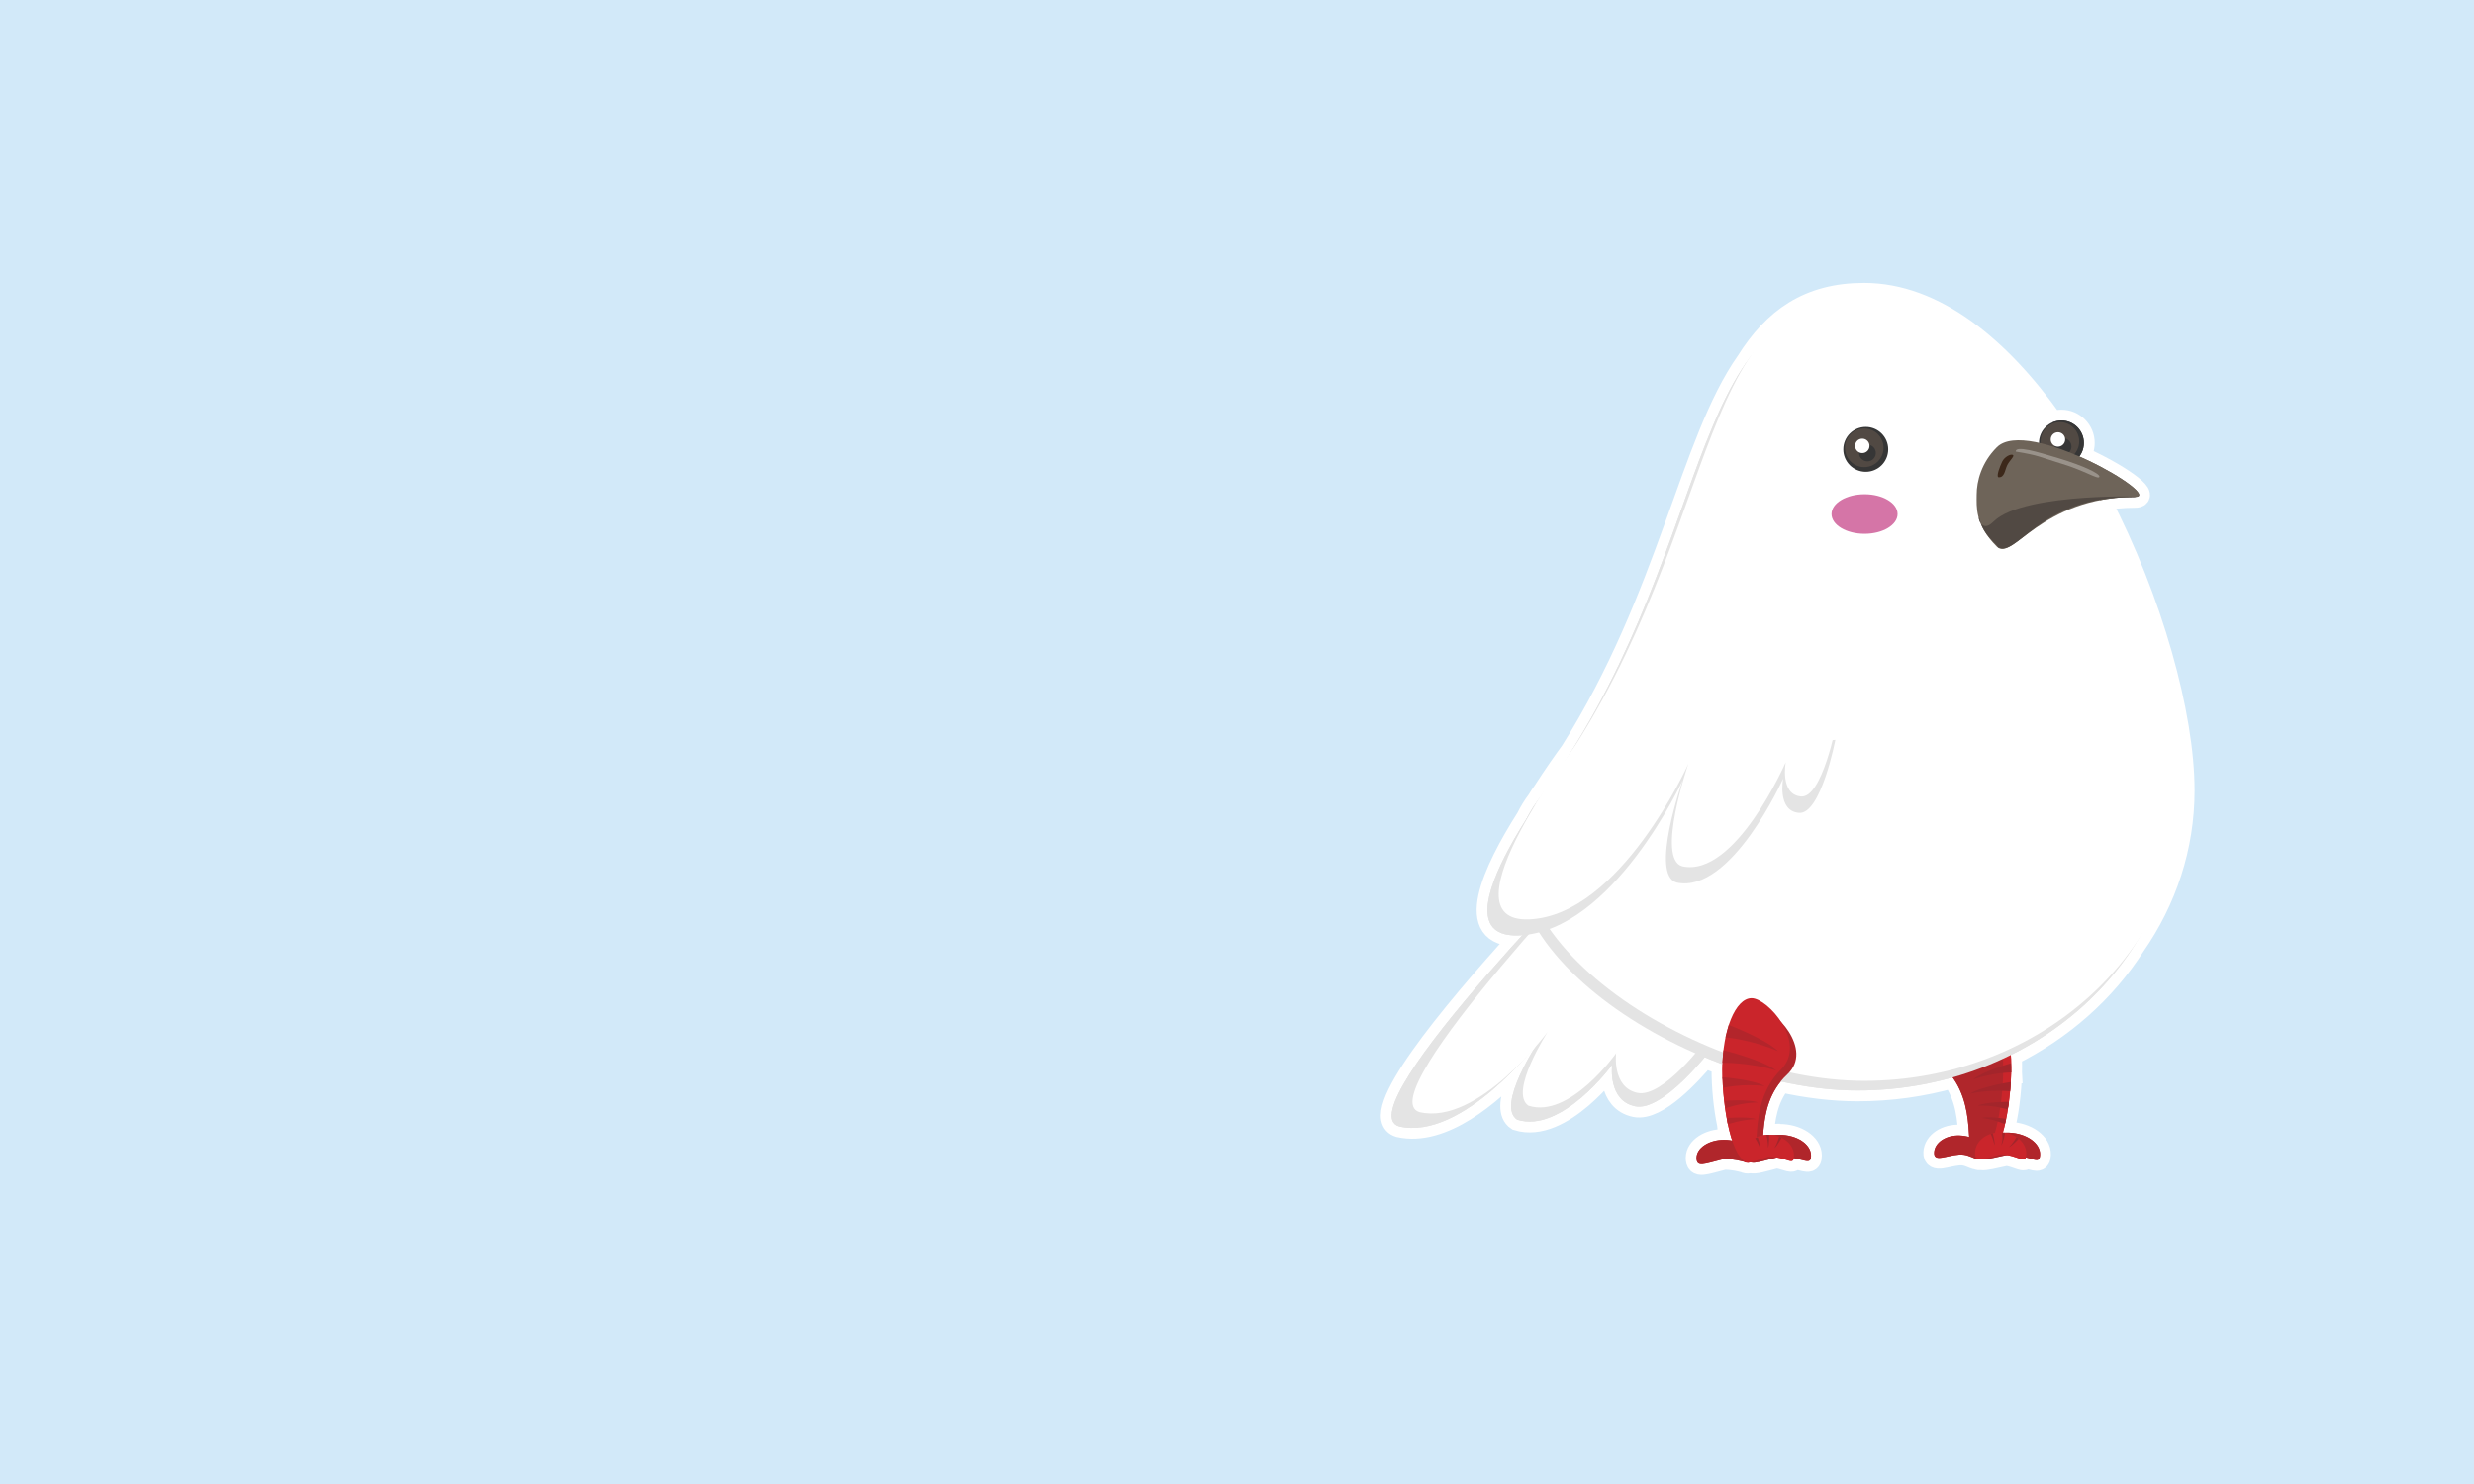
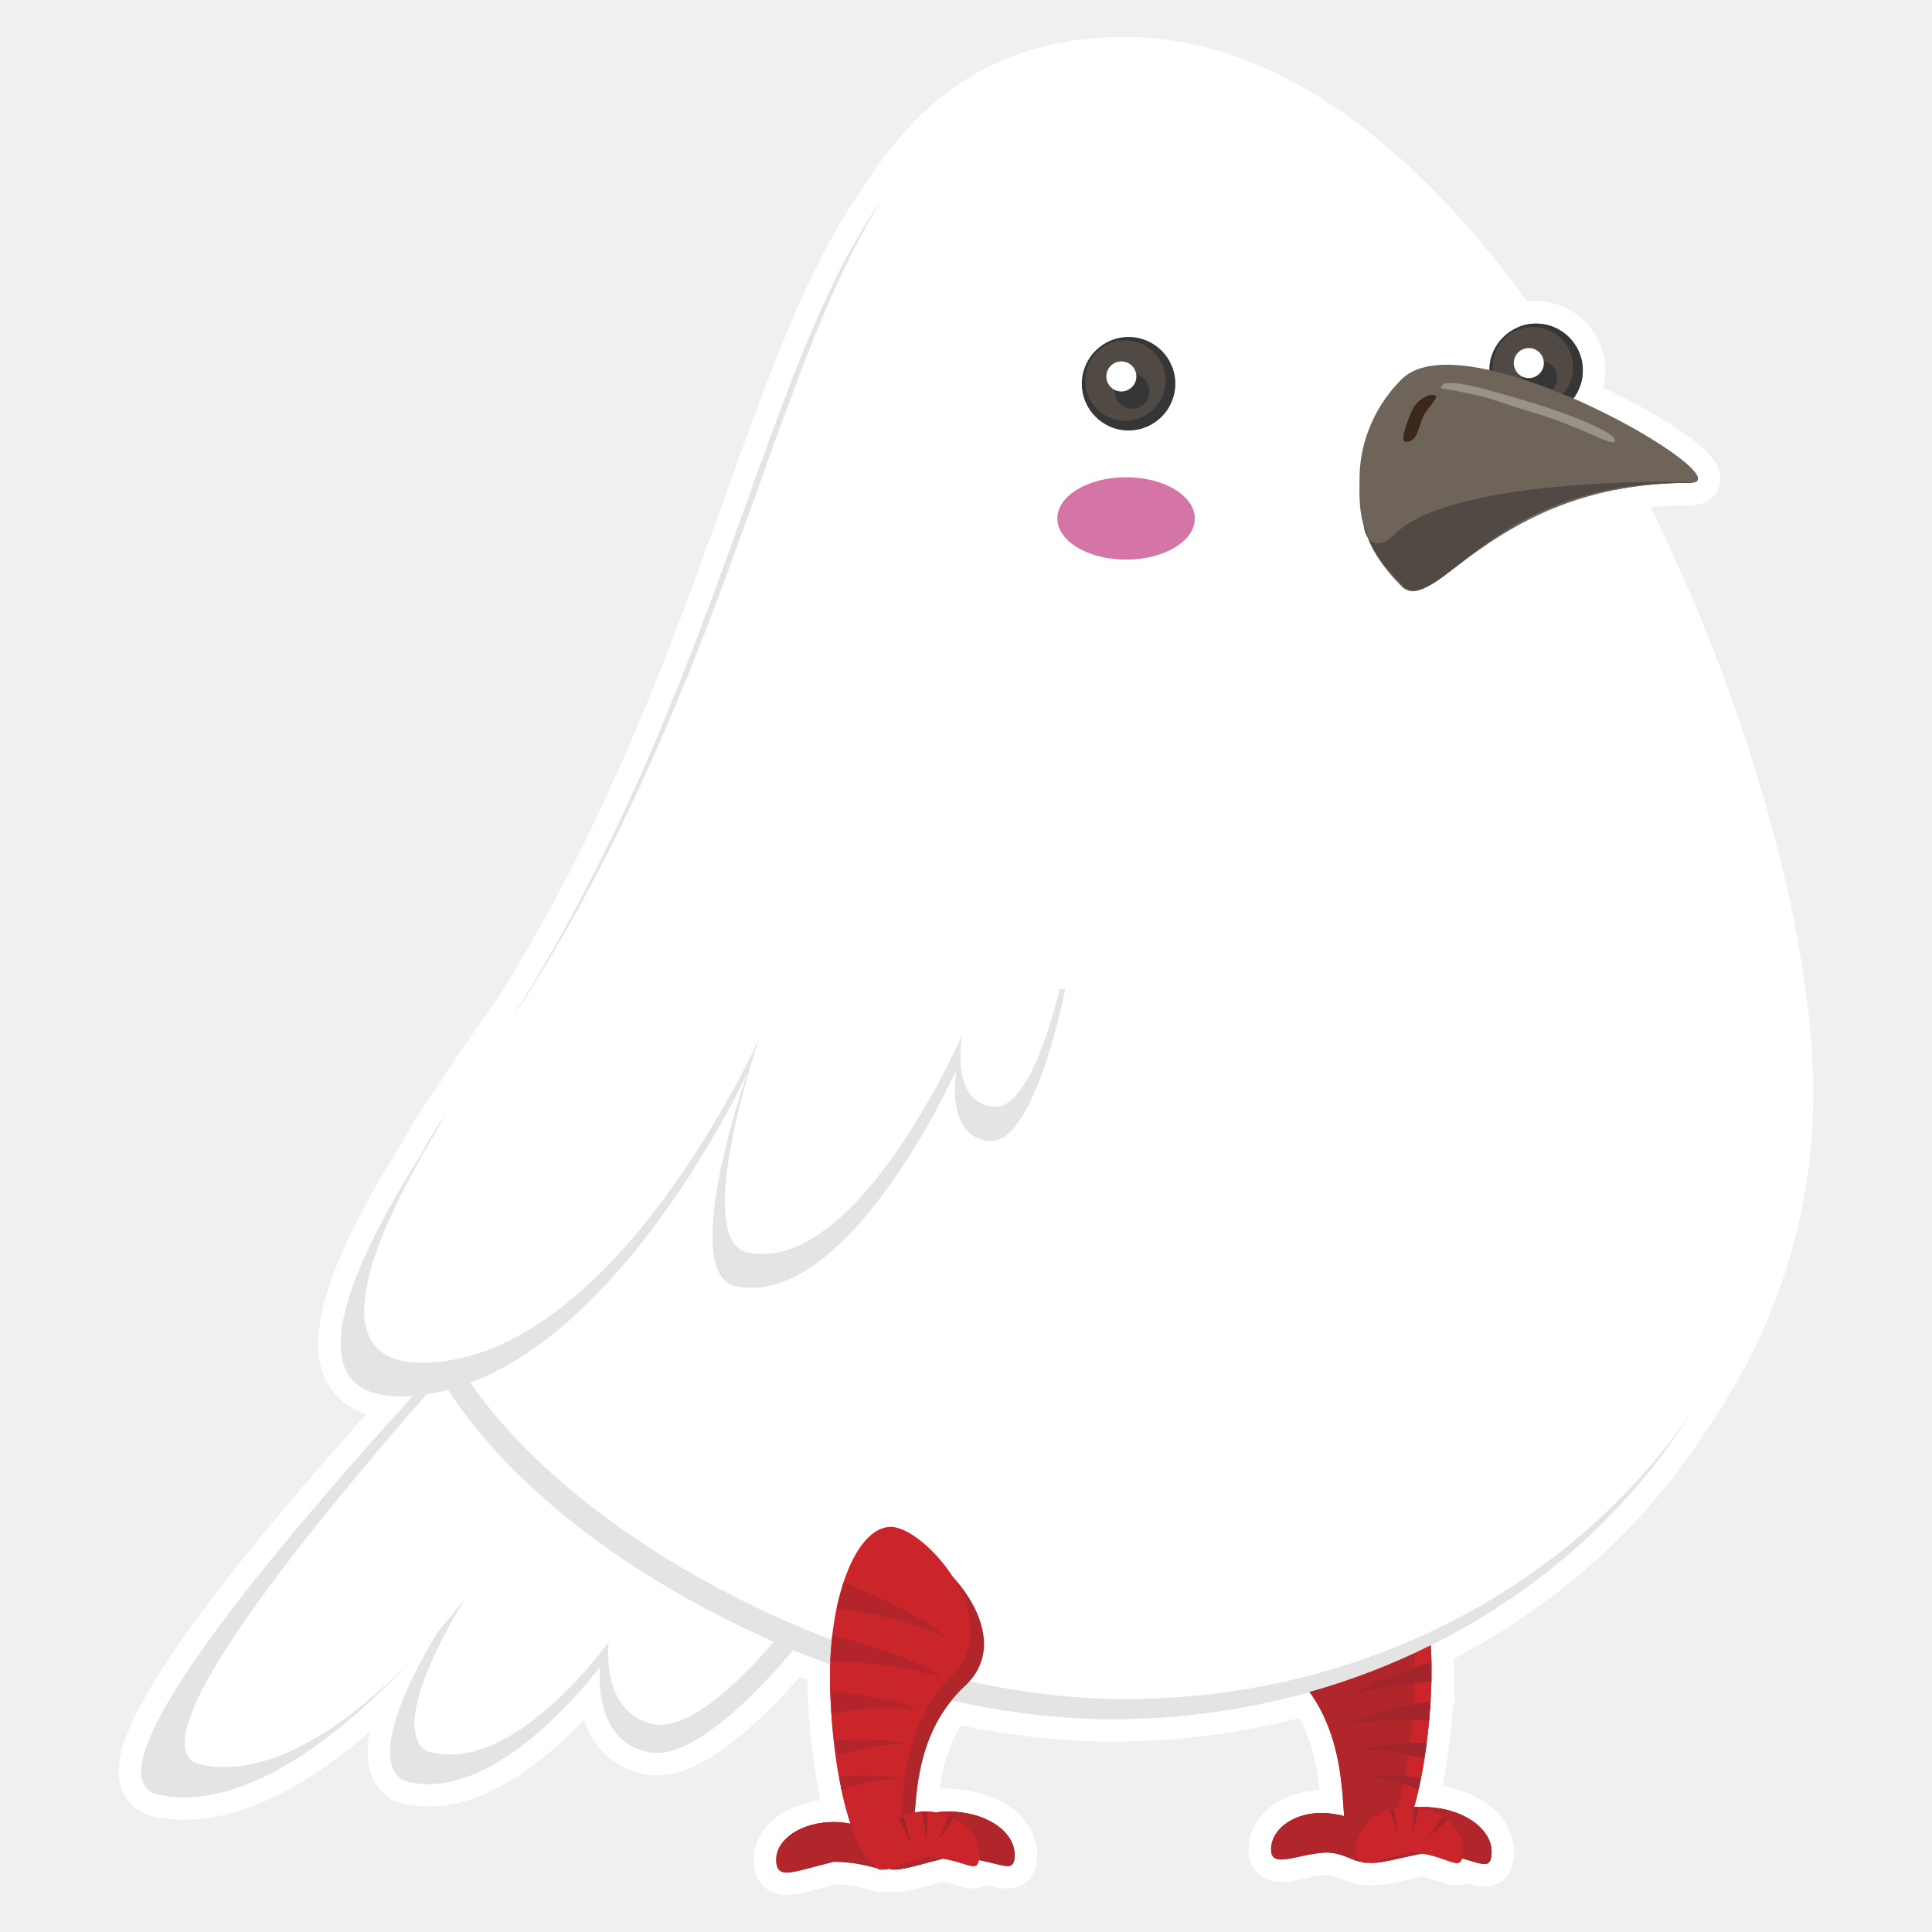
- <svg xmlns="http://www.w3.org/2000/svg" version="1.1" baseProfile="basic" id="Слой_1" x="0px" y="0px" width="800px" height="480px" viewBox="0 0 800 480" xml:space="preserve">
-   <rect x="0" fill="#D2E9F9" width="800" height="480" />
-   <path fill="#FFFFFF" stroke="#FFFFFF" stroke-width="7" stroke-miterlimit="10" d="M690.253,305.721  c10.06-14.486,15.887-31.642,15.887-50.037c0-24.431-10.271-61.497-27.102-93.876c3.432-0.67,7.21-1.075,11.404-1.075  c5.07,0-5.639-7.669-18.071-13.087c0.922-1.217,1.475-2.729,1.475-4.373c0-4.01-3.25-7.26-7.26-7.26  c-0.996,0-1.945,0.201-2.81,0.565C646.677,112.393,625.589,95,602.769,95c-18.079,0-29.23,8.231-37.882,21.967  c-18.372,26.048-25.074,75.577-56.83,126.092c-2.151,2.945-5.439,7.585-8.883,12.947c-0.671,0.924-1.281,1.854-1.848,2.788  c-0.001,0.001-0.001,0.002-0.002,0.002c-1.424,1.924-2.615,3.871-3.592,5.834c-10.787,16.996-21.053,38.702-2.498,37.927  c0.335-0.014,0.668-0.041,1.001-0.066c-23.568,25.934-50.52,58.627-39.821,61.858c14.071,3.215,29.884-10.647,38.494-19.753  c2.076-2.063,3.887-4.038,5.364-5.732c-3.078,4.988-11.382,19.579-5.665,23.314c14.415,4.524,30.703-17.733,30.703-17.733  s-1.499,11.581,7.487,13.39c7.172,1.445,18.254-10.846,22.44-15.872c1.9,0.787,3.815,1.535,5.744,2.246  c-0.018,0.585-0.03,1.173-0.03,1.769c0,5.639,0.625,12.12,1.771,17.601l0.009,0.077c0,0,0.006-0.002,0.007-0.002  c0.402,1.91,0.867,3.697,1.392,5.283c-0.826-0.166-1.703-0.256-2.612-0.256c-4.923,0-8.914,2.614-8.914,5.838  s2.362,1.962,8.914,0.332c3.117,0,5.267,0.64,6.679,0.981c0.322,0.23,0.776,0.28,1.376,0.198c0.068-0.005,0.133-0.015,0.192-0.03  c0.114-0.02,0.233-0.042,0.358-0.07c1.287,0.483,3.91-0.414,8.371-1.557c3.66,0.602,5.257,2.106,5.557,0.219  c4.042,0.761,5.568,1.987,5.568-0.823c0-3.709-4.591-6.715-10.254-6.715c-0.669,0-1.321,0.045-1.954,0.125  c-0.433-0.068-0.88-0.105-1.334-0.115c0-0.001,0-0.006,0-0.006l-0.093,0.002c-0.05-0.001-0.099-0.006-0.15-0.006  c-0.174,0-0.345,0.013-0.516,0.021l-0.129,0.003l0.001,0.002c-0.365,0.023-0.724,0.061-1.075,0.121  c0.362-5.112,1.139-11.77,5.715-17.408c8.447,1.883,16.853,2.912,24.865,2.912c10.694,0,21.009-1.476,30.711-4.214  c4.62,6.404,5.039,13.928,5.373,19.28c-1.005-0.273-2.055-0.446-3.056-0.487c-4.437-0.184-8.142,2.277-8.276,5.499  c-0.134,3.221,3.713,1.006,8.02,0.665c2.829-0.224,4.51,1.27,5.924,1.389c0.305,0.161,0.715,0.202,1.236,0.149  c1.451,0.212,4.085-0.542,8.238-1.414c4.021,0.649,5.747,2.464,6.216,0.765c3.259,0.873,4.495,1.723,4.601-0.838  c0.154-3.705-4.309-6.9-9.966-7.135c-0.503-0.021-0.994-0.01-1.479,0.016c-0.188-0.027-0.38-0.045-0.572-0.062  c1.573-5.518,2.511-12.872,2.669-19.427h0.001l-0.001-0.022c0.016-0.651,0.026-1.297,0.026-1.93c0-1.262-0.043-2.499-0.122-3.706  C666.893,332.956,680.765,320.634,690.253,305.721z" />
+ <svg xmlns="http://www.w3.org/2000/svg" version="1.1" id="Слой_1" x="0px" y="0px" width="300px" height="300px" viewBox="0 0 300 300" enable-background="new 0 0 300 300" xml:space="preserve">
  <g>
+     <path fill="#FFFFFF" stroke="#FFFFFF" stroke-width="7" stroke-miterlimit="10" d="M262.183,219.96   c10.06-14.486,15.887-31.642,15.887-50.037c0-24.431-10.271-61.497-27.102-93.876c3.432-0.67,7.21-1.075,11.404-1.075   c5.07,0-5.639-7.669-18.071-13.087c0.922-1.217,1.475-2.729,1.475-4.373c0-4.01-3.25-7.26-7.26-7.26   c-0.996,0-1.945,0.201-2.81,0.565c-17.099-24.185-38.187-41.578-61.007-41.578c-18.079,0-29.23,8.231-37.882,21.967   c-18.372,26.048-25.074,75.577-56.83,126.092c-2.151,2.945-5.439,7.585-8.883,12.947c-0.671,0.924-1.281,1.854-1.848,2.788   c-0.001,0.001-0.001,0.002-0.002,0.002c-1.424,1.924-2.615,3.871-3.592,5.834c-10.787,16.996-21.053,38.702-2.498,37.927   c0.335-0.014,0.668-0.041,1.001-0.066c-23.568,25.934-50.52,58.627-39.821,61.858c14.071,3.215,29.884-10.647,38.494-19.753   c2.076-2.063,3.887-4.038,5.364-5.732c-3.078,4.988-11.382,19.579-5.665,23.314c14.415,4.524,30.703-17.733,30.703-17.733   s-1.499,11.581,7.487,13.39c7.172,1.445,18.254-10.846,22.44-15.872c1.9,0.787,3.815,1.535,5.744,2.246   c-0.018,0.585-0.03,1.173-0.03,1.769c0,5.639,0.625,12.12,1.771,17.601l0.009,0.077c0,0,0.006-0.002,0.007-0.002   c0.402,1.91,0.867,3.697,1.392,5.283c-0.826-0.166-1.703-0.256-2.612-0.256c-4.923,0-8.914,2.614-8.914,5.838   s2.362,1.962,8.914,0.332c3.117,0,5.267,0.64,6.679,0.981c0.322,0.23,0.776,0.28,1.376,0.198c0.068-0.005,0.133-0.015,0.192-0.03   c0.114-0.02,0.233-0.042,0.358-0.07c1.287,0.483,3.91-0.414,8.371-1.557c3.66,0.602,5.257,2.106,5.557,0.219   c4.042,0.761,5.568,1.987,5.568-0.823c0-3.709-4.591-6.715-10.254-6.715c-0.669,0-1.321,0.045-1.954,0.125   c-0.433-0.068-0.88-0.105-1.334-0.115c0-0.001,0-0.006,0-0.006l-0.093,0.002c-0.05-0.001-0.099-0.006-0.15-0.006   c-0.174,0-0.345,0.013-0.516,0.021l-0.129,0.003l0.001,0.002c-0.365,0.023-0.724,0.061-1.075,0.121   c0.362-5.112,1.139-11.77,5.715-17.408c8.447,1.883,16.853,2.912,24.865,2.912c10.694,0,21.009-1.476,30.711-4.214   c4.62,6.404,5.039,13.928,5.373,19.28c-1.005-0.273-2.055-0.446-3.056-0.487c-4.437-0.184-8.142,2.277-8.276,5.499   c-0.134,3.221,3.713,1.006,8.02,0.665c2.829-0.224,4.51,1.27,5.924,1.389c0.305,0.161,0.715,0.202,1.236,0.149   c1.451,0.212,4.085-0.542,8.238-1.414c4.021,0.649,5.747,2.464,6.216,0.765c3.259,0.873,4.495,1.723,4.601-0.838   c0.154-3.705-4.309-6.9-9.966-7.135c-0.503-0.021-0.994-0.01-1.479,0.016c-0.188-0.027-0.38-0.045-0.572-0.062   c1.573-5.518,2.511-12.872,2.669-19.427h0.001l-0.001-0.022c0.016-0.651,0.026-1.297,0.026-1.93c0-1.262-0.043-2.499-0.122-3.706   C238.823,247.195,252.695,234.873,262.183,219.96z" />
    <g>
-       <path fill="#E4E4E4" d="M522.715,270.354c0,0-88.273,88.567-70.301,93.995c20.594,4.705,44.932-27.176,44.932-27.176    s-13.667,20.48-6.739,25.005c14.415,4.524,30.703-17.733,30.703-17.733s-1.499,11.581,7.487,13.39    c8.987,1.81,24.124-17.958,24.124-17.958" />
-       <path fill="#FFFFFF" d="M523.885,269.907c0,0-81.509,84.61-64.913,89.796c19.016,4.495,41.488-25.962,41.488-25.962    s-12.619,19.565-6.223,23.887c13.311,4.322,28.35-16.941,28.35-16.941s-1.384,11.063,6.914,12.792s22.275-17.156,22.275-17.156" />
-       <path fill="#B0262B" d="M566.431,374.519c0,3.224-2.306,0.332-8.914,0.332c-6.552,1.63-8.914,2.892-8.914-0.332    s3.991-5.838,8.914-5.838S566.431,371.295,566.431,374.519z" />
-       <path fill="#CA252B" d="M631.438,344.94c11.766,11.766,5.273,29.868,10.498,29.868s8.424-17.096,8.424-29.868    c0-12.773-4.236-23.127-9.461-23.127S622.763,336.266,631.438,344.94z" />
-       <path fill="#B0262B" d="M628.845,345.502c11.766,11.524,5.273,29.254,10.498,29.254s8.424-16.744,8.424-29.254    s-4.236-22.651-9.461-22.651S620.17,337.006,628.845,345.502z" />
-       <path fill="#E4E4E4" d="M704.066,258.796c0,51.865-46.281,93.91-103.371,93.91s-134.226-52.221-103.371-93.91    c58.238-78.688,46.281-160.684,103.371-160.684C657.785,98.112,704.066,206.93,704.066,258.796z" />
-       <path fill="#FFFFFF" d="M706.14,255.684c0,51.865-46.281,93.91-103.371,93.91s-134.226-52.221-103.371-93.91    C557.636,176.996,545.679,95,602.769,95C659.86,95,706.14,203.819,706.14,255.684z" />
-       <path fill="#B0262B" d="M577.946,347.523c-11.766,10.969-5.273,27.846-10.498,27.846s-8.424-15.939-8.424-27.846    c0-11.908,4.236-21.561,9.461-21.561C573.711,325.962,586.621,339.436,577.946,347.523z" />
-       <path fill="#CA252B" d="M575.872,345.978c-11.766,11.766-5.273,29.868-10.498,29.868s-8.424-17.096-8.424-29.868    c0-12.773,4.236-23.127,9.461-23.127C571.636,322.851,584.547,337.303,575.872,345.978z" />
-       <path fill="#B0262B" d="M585.619,373.77c0,3.709-2.652,0.382-10.254,0.382c-7.536,1.875-10.253,3.327-10.253-0.382    c0-3.709,4.591-6.715,10.253-6.715C581.028,367.055,585.619,370.061,585.619,373.77z" />
-       <path fill="#CA252B" d="M580.111,373.77c0,3.709-2.141,0.382-8.277,0.382c-6.084,1.875-8.277,3.327-8.277-0.382    c0-3.709,3.706-6.715,8.277-6.715S580.111,370.061,580.111,373.77z" />
-       <path fill="#B0262B" d="M641.516,373.451c-2.092,3.321-3.741-0.344-8.049-0.003c-4.307,0.341-8.154,2.556-8.02-0.665    c0.134-3.222,3.839-5.683,8.276-5.499C638.162,367.468,643.607,370.13,641.516,373.451z" />
-       <path fill="#B0262B" d="M659.682,373.499c-0.154,3.706-2.666,0.271-10.261-0.044c-7.607,1.56-10.382,2.898-10.228-0.807    c0.154-3.706,4.866-6.519,10.523-6.284S659.836,369.794,659.682,373.499z" />
-       <path fill="#CA252B" d="M655.214,373.335c-0.154,3.706-2.154,0.293-8.286,0.038c-6.156,1.621-8.408,2.98-8.254-0.725    c0.154-3.706,3.981-6.556,8.548-6.366C651.79,366.472,655.368,369.629,655.214,373.335z" />
-       <path fill="#B3252B" d="M559.024,331.531c0,0,12.073,4.598,15.963,8.488c-8.362-3.695-17.016-4.493-17.016-4.493" />
-       <path fill="#B3252B" d="M557.299,339.681c0,0,12.771,3.173,17.084,6.588c-8.733-2.705-17.42-2.499-17.42-2.499" />
-       <path fill="#B3252B" d="M557.044,348.436c0,0,9.807,0.729,13.6,2.854c-6.927-0.906-13.299,0.533-13.299,0.533" />
-       <path fill="#B3252B" d="M557.723,356.02c0,0,7.631-0.561,10.747,0.541c-5.607,0.116-10.442,1.847-10.442,1.847" />
-       <path fill="#B3252B" d="M558.488,361.616c0,0,6.672-0.556,9.383,0.356c-4.9,0.155-9.141,1.684-9.141,1.684" />
-       <path fill="#A3252B" d="M650.25,343.911c0,0-9.099,2.609-12.179,5.208c6.334-2.18,12.264-2.227,12.264-2.227" />
-       <path fill="#A3252B" d="M650.205,349.967c0,0-9.757,1.526-13.117,3.752c6.543-1.435,12.872-0.746,12.872-0.746" />
-       <path fill="#A3252B" d="M649.612,356.375c0,0-7.205-0.075-10.106,1.242c5.113-0.233,9.676,1.212,9.676,1.212" />
-       <path fill="#A3252B" d="M648.647,361.869c0,0-5.536-0.882-7.879-0.27c4.086,0.432,7.509,1.995,7.509,1.995" />
-       <path fill="#A3252B" d="M644.391,366.552c0,0,0.754,2.605,0.563,3.855c-0.441-2.122-1.255-3.678-1.255-3.678" />
-       <path fill="#A3252B" d="M648.39,366.461c0,0-0.57,2.986-1.249,4.053c0.486-2.28,0.464-2.001,0.244-4.101" />
-       <path fill="#A3252B" d="M652.779,368.304c0,0-2.024,2.241-3.176,2.763c1.538-1.526,2.449-3.299,2.449-3.299" />
-       <path fill="#A3252B" d="M568.387,367.875c0,0,0.996,2.722,0.913,3.982c-0.624-2.074-1.757-3.71-1.757-3.71L568.387,367.875z" />
-       <path fill="#A3252B" d="M571.717,371.291c0.047-2.162-0.528-4.212-0.528-4.212l0.888-0.02    C572.077,367.058,572.183,370.117,571.717,371.291z" />
-       <path fill="#A3252B" d="M576.094,368.015c0,0-1.332,2.57-2.317,3.363c1.107-1.862,1.57-3.903,1.547-3.805    S576.094,368.015,576.094,368.015z" />
-       <circle fill="#363636" cx="666.586" cy="143.273" r="7.26" />
-       <circle fill="#514943" cx="666.087" cy="142.774" r="6.243" />
-       <circle fill="#363636" cx="667.133" cy="144.445" r="2.708" />
-       <circle fill="#FFFFFF" cx="665.463" cy="142.14" r="2.333" />
-       <path fill="#6E6459" d="M690.442,160.733c-30.598,0-39.753,21.057-44.733,16.077c-7.194-7.194-6.528-12.928-6.528-16.809    c0-4.376,1.549-10.365,6.528-15.345C655.629,134.737,699.777,160.733,690.442,160.733z" />
-       <path fill="#514943" d="M689.405,160.733c-30.598,0-37.167,20.397-43.696,16.077c1.814,0.761-4.135-3.251-5.305-8.027    s-0.712,4.882,4.268-0.097C654.592,158.766,698.74,160.733,689.405,160.733z" />
-       <path fill="#3C281A" d="M647.417,149.337c-0.759,1.594-1.938,4.683-1.205,5.032c1.994,0.175,2.064-2.254,2.823-3.848    c0.759-1.595,2.57-3.033,1.837-3.382C650.141,146.79,648.176,147.742,647.417,149.337z" />
-       <path opacity="0.3" fill="#FFFFFF" d="M678.862,154.229c-0.31,1.028-4.629-1.956-12.102-4.213    c-7.472-2.256-7.099-2.655-14.956-3.957c0-2.009,6.619-0.033,14.09,2.223C673.368,150.538,679.172,153.201,678.862,154.229z" />
-       <path fill="#E4E4E4" d="M507.667,244.913c0,0-46.791,58.912-16.433,57.644c30.359-1.269,52.903-50.233,52.903-50.233    s-10.797,30.728-1.973,33.14c17.686,3.786,34.442-33.636,34.442-33.636s-2.003,10.476,5.106,11.092    c7.108,0.617,11.773-23.598,11.773-23.598" />
-       <path fill="#FFFFFF" d="M510.56,239.699c0,0-45.468,58.962-16.01,57.66c29.459-1.303,51.388-50.291,51.388-50.291    s-10.51,30.739-1.952,33.141c17.156,3.766,33.457-33.673,33.457-33.673s-1.955,10.478,4.941,11.086    c6.896,0.609,11.45-23.61,11.45-23.61" />
-       <ellipse fill="#D575A7" cx="602.927" cy="166.264" rx="10.674" ry="6.396" />
-       <circle fill="#363636" cx="603.316" cy="145.347" r="7.26" />
-       <circle fill="#514943" cx="602.818" cy="144.848" r="6.243" />
-       <circle fill="#363636" cx="603.863" cy="146.519" r="2.708" />
-       <circle fill="#FFFFFF" cx="602.193" cy="144.215" r="2.333" />
+       <g>
+         <path fill="#E4E4E4" d="M94.645,184.593c0,0-88.273,88.567-70.301,93.995c20.594,4.705,44.932-27.176,44.932-27.176     s-13.667,20.48-6.739,25.005c14.415,4.524,30.703-17.733,30.703-17.733s-1.499,11.581,7.487,13.39     c8.987,1.81,24.124-17.958,24.124-17.958" />
+         <path fill="#FFFFFF" d="M95.815,184.146c0,0-81.509,84.61-64.913,89.796c19.016,4.495,41.488-25.962,41.488-25.962     s-12.619,19.565-6.223,23.887c13.311,4.322,28.35-16.941,28.35-16.941s-1.384,11.063,6.914,12.792s22.275-17.156,22.275-17.156" />
+         <path fill="#B0262B" d="M138.361,288.758c0,3.224-2.306,0.332-8.914,0.332c-6.552,1.63-8.914,2.892-8.914-0.332     s3.991-5.838,8.914-5.838C134.37,282.92,138.361,285.534,138.361,288.758z" />
+         <path fill="#CA252B" d="M203.368,259.179c11.766,11.766,5.273,29.868,10.498,29.868s8.424-17.096,8.424-29.868     c0-12.773-4.236-23.127-9.461-23.127S194.693,250.505,203.368,259.179z" />
+         <path fill="#B0262B" d="M200.775,259.741c11.766,11.524,5.273,29.254,10.498,29.254s8.424-16.744,8.424-29.254     s-4.236-22.651-9.461-22.651S192.1,251.245,200.775,259.741z" />
+         <path fill="#E4E4E4" d="M275.996,173.035c0,51.865-46.281,93.91-103.371,93.91s-134.226-52.221-103.371-93.91     c58.238-78.688,46.281-160.684,103.371-160.684C229.715,12.351,275.996,121.169,275.996,173.035z" />
+         <path fill="#FFFFFF" d="M278.07,169.923c0,51.865-46.281,93.91-103.371,93.91s-134.226-52.221-103.371-93.91     C129.566,91.235,117.609,9.239,174.699,9.239C231.79,9.239,278.07,118.058,278.07,169.923z" />
+         <path fill="#B0262B" d="M149.876,261.762c-11.766,10.969-5.273,27.846-10.498,27.846s-8.424-15.939-8.424-27.846     c0-11.908,4.236-21.561,9.461-21.561C145.641,240.201,158.551,253.675,149.876,261.762z" />
+         <path fill="#CA252B" d="M147.802,260.217c-11.766,11.766-5.273,29.868-10.498,29.868s-8.424-17.096-8.424-29.868     c0-12.773,4.236-23.127,9.461-23.127S156.477,251.542,147.802,260.217z" />
+         <path fill="#B0262B" d="M157.549,288.009c0,3.709-2.652,0.382-10.254,0.382c-7.536,1.875-10.253,3.327-10.253-0.382     c0-3.709,4.591-6.715,10.253-6.715C152.958,281.294,157.549,284.3,157.549,288.009z" />
+         <path fill="#CA252B" d="M152.041,288.009c0,3.709-2.141,0.382-8.277,0.382c-6.084,1.875-8.277,3.327-8.277-0.382     c0-3.709,3.706-6.715,8.277-6.715S152.041,284.3,152.041,288.009z" />
+         <path fill="#B0262B" d="M213.446,287.69c-2.092,3.321-3.741-0.344-8.049-0.003c-4.307,0.341-8.154,2.556-8.02-0.665     c0.134-3.222,3.839-5.683,8.276-5.499C210.092,281.707,215.537,284.369,213.446,287.69z" />
+         <path fill="#B0262B" d="M231.612,287.738c-0.154,3.706-2.666,0.271-10.261-0.044c-7.607,1.56-10.382,2.898-10.228-0.807     c0.154-3.706,4.866-6.519,10.523-6.284S231.766,284.033,231.612,287.738z" />
+         <path fill="#CA252B" d="M227.144,287.574c-0.154,3.706-2.154,0.293-8.286,0.038c-6.156,1.621-8.408,2.98-8.254-0.725     c0.154-3.706,3.981-6.556,8.548-6.366C223.72,280.711,227.298,283.868,227.144,287.574z" />
+         <path fill="#B3252B" d="M130.954,245.77c0,0,12.073,4.598,15.963,8.488c-8.362-3.695-17.016-4.493-17.016-4.493" />
+         <path fill="#B3252B" d="M129.229,253.92c0,0,12.771,3.173,17.084,6.588c-8.733-2.705-17.42-2.499-17.42-2.499" />
+         <path fill="#B3252B" d="M128.974,262.675c0,0,9.807,0.729,13.6,2.854c-6.927-0.906-13.299,0.533-13.299,0.533" />
+         <path fill="#B3252B" d="M129.653,270.259c0,0,7.631-0.561,10.747,0.541c-5.607,0.116-10.442,1.847-10.442,1.847" />
+         <path fill="#B3252B" d="M130.418,275.855c0,0,6.672-0.556,9.383,0.356c-4.9,0.155-9.141,1.684-9.141,1.684" />
+         <path fill="#A3252B" d="M222.18,258.15c0,0-9.099,2.609-12.179,5.208c6.334-2.18,12.264-2.227,12.264-2.227" />
+         <path fill="#A3252B" d="M222.135,264.206c0,0-9.757,1.526-13.117,3.752c6.543-1.435,12.872-0.746,12.872-0.746" />
+         <path fill="#A3252B" d="M221.542,270.614c0,0-7.205-0.075-10.106,1.242c5.113-0.233,9.676,1.212,9.676,1.212" />
+         <path fill="#A3252B" d="M220.577,276.108c0,0-5.536-0.882-7.879-0.27c4.086,0.432,7.509,1.995,7.509,1.995" />
+         <path fill="#A3252B" d="M216.321,280.791c0,0,0.754,2.605,0.563,3.855c-0.441-2.122-1.255-3.678-1.255-3.678" />
+         <path fill="#A3252B" d="M220.32,280.7c0,0-0.57,2.986-1.249,4.053c0.486-2.28,0.464-2.001,0.244-4.101" />
+         <path fill="#A3252B" d="M224.709,282.543c0,0-2.024,2.241-3.176,2.763c1.538-1.526,2.449-3.299,2.449-3.299" />
+         <path fill="#A3252B" d="M140.317,282.114c0,0,0.996,2.722,0.913,3.982c-0.624-2.074-1.757-3.71-1.757-3.71L140.317,282.114z" />
+         <path fill="#A3252B" d="M143.647,285.53c0.047-2.162-0.528-4.212-0.528-4.212l0.888-0.02     C144.007,281.297,144.113,284.356,143.647,285.53z" />
+         <path fill="#A3252B" d="M148.024,282.254c0,0-1.332,2.57-2.317,3.363c1.107-1.862,1.57-3.903,1.547-3.805     C147.231,281.91,148.024,282.254,148.024,282.254z" />
+         <circle fill="#363636" cx="238.516" cy="57.512" r="7.26" />
+         <circle fill="#514943" cx="238.017" cy="57.013" r="6.243" />
+         <circle fill="#363636" cx="239.063" cy="58.684" r="2.708" />
+         <circle fill="#FFFFFF" cx="237.393" cy="56.379" r="2.333" />
+         <path fill="#6E6459" d="M262.372,74.972c-30.598,0-39.753,21.057-44.733,16.077c-7.194-7.194-6.528-12.928-6.528-16.809     c0-4.376,1.549-10.365,6.528-15.345C227.559,48.976,271.707,74.972,262.372,74.972z" />
+         <path fill="#514943" d="M261.335,74.972c-30.598,0-37.167,20.397-43.696,16.077c1.814,0.761-4.135-3.251-5.305-8.027     s-0.712,4.882,4.268-0.097C226.522,73.005,270.67,74.972,261.335,74.972z" />
+         <path fill="#3C281A" d="M219.347,63.576c-0.759,1.594-1.938,4.683-1.205,5.032c1.994,0.175,2.064-2.254,2.823-3.848     c0.759-1.595,2.57-3.033,1.837-3.382C222.071,61.029,220.106,61.981,219.347,63.576z" />
+         <path opacity="0.3" fill="#FFFFFF" enable-background="new    " d="M250.792,68.468c-0.31,1.028-4.629-1.956-12.102-4.213     c-7.472-2.256-7.099-2.655-14.956-3.957c0-2.009,6.619-0.033,14.09,2.223C245.298,64.777,251.102,67.44,250.792,68.468z" />
+         <path fill="#E4E4E4" d="M79.597,159.152c0,0-46.791,58.912-16.433,57.644c30.359-1.269,52.903-50.233,52.903-50.233     s-10.797,30.728-1.973,33.14c17.686,3.786,34.442-33.636,34.442-33.636s-2.003,10.476,5.106,11.092     c7.108,0.617,11.773-23.598,11.773-23.598" />
+         <path fill="#FFFFFF" d="M82.49,153.938c0,0-45.468,58.962-16.01,57.66c29.459-1.303,51.388-50.291,51.388-50.291     s-10.51,30.739-1.952,33.141c17.156,3.766,33.457-33.673,33.457-33.673s-1.955,10.478,4.941,11.086     c6.896,0.609,11.45-23.61,11.45-23.61" />
+         <ellipse fill="#D575A7" cx="174.857" cy="80.503" rx="10.674" ry="6.396" />
+         <circle fill="#363636" cx="175.246" cy="59.586" r="7.26" />
+         <circle fill="#514943" cx="174.748" cy="59.087" r="6.243" />
+         <circle fill="#363636" cx="175.793" cy="60.758" r="2.708" />
+         <circle fill="#FFFFFF" cx="174.123" cy="58.454" r="2.333" />
+       </g>
+       <path fill="#E4E4E4" d="M94.645,184.593c0,0-88.273,88.567-70.301,93.995c20.594,4.705,44.932-27.176,44.932-27.176    s-13.667,20.48-6.739,25.005c14.415,4.524,30.703-17.733,30.703-17.733s-1.499,11.581,7.487,13.39    c8.987,1.81,24.124-17.958,24.124-17.958" />
+       <path fill="#FFFFFF" d="M95.815,184.146c0,0-81.509,84.61-64.913,89.796c19.016,4.495,41.488-25.962,41.488-25.962    s-12.619,19.565-6.223,23.887c13.311,4.322,28.35-16.941,28.35-16.941s-1.384,11.063,6.914,12.792s22.275-17.156,22.275-17.156" />
+       <path fill="#B0262B" d="M138.361,288.758c0,3.224-2.306,0.332-8.914,0.332c-6.552,1.63-8.914,2.892-8.914-0.332    s3.991-5.838,8.914-5.838C134.37,282.92,138.361,285.534,138.361,288.758z" />
+       <path fill="#CA252B" d="M203.368,259.179c11.766,11.766,5.273,29.868,10.498,29.868s8.424-17.096,8.424-29.868    c0-12.773-4.236-23.127-9.461-23.127S194.693,250.505,203.368,259.179z" />
+       <path fill="#B0262B" d="M200.775,259.741c11.766,11.524,5.273,29.254,10.498,29.254s8.424-16.744,8.424-29.254    s-4.236-22.651-9.461-22.651S192.1,251.245,200.775,259.741z" />
+       <path fill="#E4E4E4" d="M275.996,173.035c0,51.865-46.281,93.91-103.371,93.91s-134.226-52.221-103.371-93.91    c58.238-78.688,46.281-160.684,103.371-160.684C229.715,12.351,275.996,121.169,275.996,173.035z" />
+       <path fill="#FFFFFF" d="M278.07,169.923c0,51.865-46.281,93.91-103.371,93.91s-134.226-52.221-103.371-93.91    C129.566,91.235,117.609,9.239,174.699,9.239C231.79,9.239,278.07,118.058,278.07,169.923z" />
+       <path fill="#B0262B" d="M149.876,261.762c-11.766,10.969-5.273,27.846-10.498,27.846s-8.424-15.939-8.424-27.846    c0-11.908,4.236-21.561,9.461-21.561C145.641,240.201,158.551,253.675,149.876,261.762z" />
+       <path fill="#CA252B" d="M147.802,260.217c-11.766,11.766-5.273,29.868-10.498,29.868s-8.424-17.096-8.424-29.868    c0-12.773,4.236-23.127,9.461-23.127S156.477,251.542,147.802,260.217z" />
+       <path fill="#B0262B" d="M157.549,288.009c0,3.709-2.652,0.382-10.254,0.382c-7.536,1.875-10.253,3.327-10.253-0.382    c0-3.709,4.591-6.715,10.253-6.715C152.958,281.294,157.549,284.3,157.549,288.009z" />
+       <path fill="#CA252B" d="M152.041,288.009c0,3.709-2.141,0.382-8.277,0.382c-6.084,1.875-8.277,3.327-8.277-0.382    c0-3.709,3.706-6.715,8.277-6.715S152.041,284.3,152.041,288.009z" />
+       <path fill="#B0262B" d="M213.446,287.69c-2.092,3.321-3.741-0.344-8.049-0.003c-4.307,0.341-8.154,2.556-8.02-0.665    c0.134-3.222,3.839-5.683,8.276-5.499C210.092,281.707,215.537,284.369,213.446,287.69z" />
+       <path fill="#B0262B" d="M231.612,287.738c-0.154,3.706-2.666,0.271-10.261-0.044c-7.607,1.56-10.382,2.898-10.228-0.807    c0.154-3.706,4.866-6.519,10.523-6.284S231.766,284.033,231.612,287.738z" />
+       <path fill="#CA252B" d="M227.144,287.574c-0.154,3.706-2.154,0.293-8.286,0.038c-6.156,1.621-8.408,2.98-8.254-0.725    c0.154-3.706,3.981-6.556,8.548-6.366C223.72,280.711,227.298,283.868,227.144,287.574z" />
+       <path fill="#B3252B" d="M130.954,245.77c0,0,12.073,4.598,15.963,8.488c-8.362-3.695-17.016-4.493-17.016-4.493" />
+       <path fill="#B3252B" d="M129.229,253.92c0,0,12.771,3.173,17.084,6.588c-8.733-2.705-17.42-2.499-17.42-2.499" />
+       <path fill="#B3252B" d="M128.974,262.675c0,0,9.807,0.729,13.6,2.854c-6.927-0.906-13.299,0.533-13.299,0.533" />
+       <path fill="#B3252B" d="M129.653,270.259c0,0,7.631-0.561,10.747,0.541c-5.607,0.116-10.442,1.847-10.442,1.847" />
+       <path fill="#B3252B" d="M130.418,275.855c0,0,6.672-0.556,9.383,0.356c-4.9,0.155-9.141,1.684-9.141,1.684" />
+       <path fill="#A3252B" d="M222.18,258.15c0,0-9.099,2.609-12.179,5.208c6.334-2.18,12.264-2.227,12.264-2.227" />
+       <path fill="#A3252B" d="M222.135,264.206c0,0-9.757,1.526-13.117,3.752c6.543-1.435,12.872-0.746,12.872-0.746" />
+       <path fill="#A3252B" d="M221.542,270.614c0,0-7.205-0.075-10.106,1.242c5.113-0.233,9.676,1.212,9.676,1.212" />
+       <path fill="#A3252B" d="M220.577,276.108c0,0-5.536-0.882-7.879-0.27c4.086,0.432,7.509,1.995,7.509,1.995" />
+       <path fill="#A3252B" d="M216.321,280.791c0,0,0.754,2.605,0.563,3.855c-0.441-2.122-1.255-3.678-1.255-3.678" />
+       <path fill="#A3252B" d="M220.32,280.7c0,0-0.57,2.986-1.249,4.053c0.486-2.28,0.464-2.001,0.244-4.101" />
+       <path fill="#A3252B" d="M224.709,282.543c0,0-2.024,2.241-3.176,2.763c1.538-1.526,2.449-3.299,2.449-3.299" />
+       <path fill="#A3252B" d="M140.317,282.114c0,0,0.996,2.722,0.913,3.982c-0.624-2.074-1.757-3.71-1.757-3.71L140.317,282.114z" />
+       <path fill="#A3252B" d="M143.647,285.53c0.047-2.162-0.528-4.212-0.528-4.212l0.888-0.02    C144.007,281.297,144.113,284.356,143.647,285.53z" />
+       <path fill="#A3252B" d="M148.024,282.254c0,0-1.332,2.57-2.317,3.363c1.107-1.862,1.57-3.903,1.547-3.805    C147.231,281.91,148.024,282.254,148.024,282.254z" />
+       <circle fill="#363636" cx="238.516" cy="57.512" r="7.26" />
+       <circle fill="#514943" cx="238.017" cy="57.013" r="6.243" />
+       <circle fill="#363636" cx="239.063" cy="58.684" r="2.708" />
+       <circle fill="#FFFFFF" cx="237.393" cy="56.379" r="2.333" />
+       <path fill="#6E6459" d="M262.372,74.972c-30.598,0-39.753,21.057-44.733,16.077c-7.194-7.194-6.528-12.928-6.528-16.809    c0-4.376,1.549-10.365,6.528-15.345C227.559,48.976,271.707,74.972,262.372,74.972z" />
+       <path fill="#514943" d="M261.335,74.972c-30.598,0-37.167,20.397-43.696,16.077c1.814,0.761-4.135-3.251-5.305-8.027    s-0.712,4.882,4.268-0.097C226.522,73.005,270.67,74.972,261.335,74.972z" />
+       <path fill="#3C281A" d="M219.347,63.576c-0.759,1.594-1.938,4.683-1.205,5.032c1.994,0.175,2.064-2.254,2.823-3.848    c0.759-1.595,2.57-3.033,1.837-3.382C222.071,61.029,220.106,61.981,219.347,63.576z" />
+       <path opacity="0.3" fill="#FFFFFF" enable-background="new    " d="M250.792,68.468c-0.31,1.028-4.629-1.956-12.102-4.213    c-7.472-2.256-7.099-2.655-14.956-3.957c0-2.009,6.619-0.033,14.09,2.223C245.298,64.777,251.102,67.44,250.792,68.468z" />
+       <path fill="#E4E4E4" d="M79.597,159.152c0,0-46.791,58.912-16.433,57.644c30.359-1.269,52.903-50.233,52.903-50.233    s-10.797,30.728-1.973,33.14c17.686,3.786,34.442-33.636,34.442-33.636s-2.003,10.476,5.106,11.092    c7.108,0.617,11.773-23.598,11.773-23.598" />
+       <path fill="#FFFFFF" d="M82.49,153.938c0,0-45.468,58.962-16.01,57.66c29.459-1.303,51.388-50.291,51.388-50.291    s-10.51,30.739-1.952,33.141c17.156,3.766,33.457-33.673,33.457-33.673s-1.955,10.478,4.941,11.086    c6.896,0.609,11.45-23.61,11.45-23.61" />
+       <ellipse fill="#D575A7" cx="174.857" cy="80.503" rx="10.674" ry="6.396" />
+       <circle fill="#363636" cx="175.246" cy="59.586" r="7.26" />
+       <circle fill="#514943" cx="174.748" cy="59.087" r="6.243" />
+       <circle fill="#363636" cx="175.793" cy="60.758" r="2.708" />
+       <circle fill="#FFFFFF" cx="174.123" cy="58.454" r="2.333" />
    </g>
-     <path fill="#E4E4E4" d="M522.715,270.354c0,0-88.273,88.567-70.301,93.995c20.594,4.705,44.932-27.176,44.932-27.176   s-13.667,20.48-6.739,25.005c14.415,4.524,30.703-17.733,30.703-17.733s-1.499,11.581,7.487,13.39   c8.987,1.81,24.124-17.958,24.124-17.958" />
-     <path fill="#FFFFFF" d="M523.885,269.907c0,0-81.509,84.61-64.913,89.796c19.016,4.495,41.488-25.962,41.488-25.962   s-12.619,19.565-6.223,23.887c13.311,4.322,28.35-16.941,28.35-16.941s-1.384,11.063,6.914,12.792s22.275-17.156,22.275-17.156" />
-     <path fill="#B0262B" d="M566.431,374.519c0,3.224-2.306,0.332-8.914,0.332c-6.552,1.63-8.914,2.892-8.914-0.332   s3.991-5.838,8.914-5.838S566.431,371.295,566.431,374.519z" />
-     <path fill="#CA252B" d="M631.438,344.94c11.766,11.766,5.273,29.868,10.498,29.868s8.424-17.096,8.424-29.868   c0-12.773-4.236-23.127-9.461-23.127S622.763,336.266,631.438,344.94z" />
-     <path fill="#B0262B" d="M628.845,345.502c11.766,11.524,5.273,29.254,10.498,29.254s8.424-16.744,8.424-29.254   s-4.236-22.651-9.461-22.651S620.17,337.006,628.845,345.502z" />
-     <path fill="#E4E4E4" d="M704.066,258.796c0,51.865-46.281,93.91-103.371,93.91s-134.226-52.221-103.371-93.91   c58.238-78.688,46.281-160.684,103.371-160.684C657.785,98.112,704.066,206.93,704.066,258.796z" />
-     <path fill="#FFFFFF" d="M706.14,255.684c0,51.865-46.281,93.91-103.371,93.91s-134.226-52.221-103.371-93.91   C557.636,176.996,545.679,95,602.769,95C659.86,95,706.14,203.819,706.14,255.684z" />
-     <path fill="#B0262B" d="M577.946,347.523c-11.766,10.969-5.273,27.846-10.498,27.846s-8.424-15.939-8.424-27.846   c0-11.908,4.236-21.561,9.461-21.561C573.711,325.962,586.621,339.436,577.946,347.523z" />
-     <path fill="#CA252B" d="M575.872,345.978c-11.766,11.766-5.273,29.868-10.498,29.868s-8.424-17.096-8.424-29.868   c0-12.773,4.236-23.127,9.461-23.127C571.636,322.851,584.547,337.303,575.872,345.978z" />
-     <path fill="#B0262B" d="M585.619,373.77c0,3.709-2.652,0.382-10.254,0.382c-7.536,1.875-10.253,3.327-10.253-0.382   c0-3.709,4.591-6.715,10.253-6.715C581.028,367.055,585.619,370.061,585.619,373.77z" />
-     <path fill="#CA252B" d="M580.111,373.77c0,3.709-2.141,0.382-8.277,0.382c-6.084,1.875-8.277,3.327-8.277-0.382   c0-3.709,3.706-6.715,8.277-6.715S580.111,370.061,580.111,373.77z" />
-     <path fill="#B0262B" d="M641.516,373.451c-2.092,3.321-3.741-0.344-8.049-0.003c-4.307,0.341-8.154,2.556-8.02-0.665   c0.134-3.222,3.839-5.683,8.276-5.499C638.162,367.468,643.607,370.13,641.516,373.451z" />
-     <path fill="#B0262B" d="M659.682,373.499c-0.154,3.706-2.666,0.271-10.261-0.044c-7.607,1.56-10.382,2.898-10.228-0.807   c0.154-3.706,4.866-6.519,10.523-6.284S659.836,369.794,659.682,373.499z" />
-     <path fill="#CA252B" d="M655.214,373.335c-0.154,3.706-2.154,0.293-8.286,0.038c-6.156,1.621-8.408,2.98-8.254-0.725   c0.154-3.706,3.981-6.556,8.548-6.366C651.79,366.472,655.368,369.629,655.214,373.335z" />
-     <path fill="#B3252B" d="M559.024,331.531c0,0,12.073,4.598,15.963,8.488c-8.362-3.695-17.016-4.493-17.016-4.493" />
-     <path fill="#B3252B" d="M557.299,339.681c0,0,12.771,3.173,17.084,6.588c-8.733-2.705-17.42-2.499-17.42-2.499" />
-     <path fill="#B3252B" d="M557.044,348.436c0,0,9.807,0.729,13.6,2.854c-6.927-0.906-13.299,0.533-13.299,0.533" />
-     <path fill="#B3252B" d="M557.723,356.02c0,0,7.631-0.561,10.747,0.541c-5.607,0.116-10.442,1.847-10.442,1.847" />
-     <path fill="#B3252B" d="M558.488,361.616c0,0,6.672-0.556,9.383,0.356c-4.9,0.155-9.141,1.684-9.141,1.684" />
-     <path fill="#A3252B" d="M650.25,343.911c0,0-9.099,2.609-12.179,5.208c6.334-2.18,12.264-2.227,12.264-2.227" />
-     <path fill="#A3252B" d="M650.205,349.967c0,0-9.757,1.526-13.117,3.752c6.543-1.435,12.872-0.746,12.872-0.746" />
-     <path fill="#A3252B" d="M649.612,356.375c0,0-7.205-0.075-10.106,1.242c5.113-0.233,9.676,1.212,9.676,1.212" />
-     <path fill="#A3252B" d="M648.647,361.869c0,0-5.536-0.882-7.879-0.27c4.086,0.432,7.509,1.995,7.509,1.995" />
-     <path fill="#A3252B" d="M644.391,366.552c0,0,0.754,2.605,0.563,3.855c-0.441-2.122-1.255-3.678-1.255-3.678" />
-     <path fill="#A3252B" d="M648.39,366.461c0,0-0.57,2.986-1.249,4.053c0.486-2.28,0.464-2.001,0.244-4.101" />
-     <path fill="#A3252B" d="M652.779,368.304c0,0-2.024,2.241-3.176,2.763c1.538-1.526,2.449-3.299,2.449-3.299" />
-     <path fill="#A3252B" d="M568.387,367.875c0,0,0.996,2.722,0.913,3.982c-0.624-2.074-1.757-3.71-1.757-3.71L568.387,367.875z" />
-     <path fill="#A3252B" d="M571.717,371.291c0.047-2.162-0.528-4.212-0.528-4.212l0.888-0.02   C572.077,367.058,572.183,370.117,571.717,371.291z" />
-     <path fill="#A3252B" d="M576.094,368.015c0,0-1.332,2.57-2.317,3.363c1.107-1.862,1.57-3.903,1.547-3.805   S576.094,368.015,576.094,368.015z" />
-     <circle fill="#363636" cx="666.586" cy="143.273" r="7.26" />
-     <circle fill="#514943" cx="666.087" cy="142.774" r="6.243" />
-     <circle fill="#363636" cx="667.133" cy="144.445" r="2.708" />
-     <circle fill="#FFFFFF" cx="665.463" cy="142.14" r="2.333" />
-     <path fill="#6E6459" d="M690.442,160.733c-30.598,0-39.753,21.057-44.733,16.077c-7.194-7.194-6.528-12.928-6.528-16.809   c0-4.376,1.549-10.365,6.528-15.345C655.629,134.737,699.777,160.733,690.442,160.733z" />
-     <path fill="#514943" d="M689.405,160.733c-30.598,0-37.167,20.397-43.696,16.077c1.814,0.761-4.135-3.251-5.305-8.027   s-0.712,4.882,4.268-0.097C654.592,158.766,698.74,160.733,689.405,160.733z" />
-     <path fill="#3C281A" d="M647.417,149.337c-0.759,1.594-1.938,4.683-1.205,5.032c1.994,0.175,2.064-2.254,2.823-3.848   c0.759-1.595,2.57-3.033,1.837-3.382C650.141,146.79,648.176,147.742,647.417,149.337z" />
-     <path opacity="0.3" fill="#FFFFFF" d="M678.862,154.229c-0.31,1.028-4.629-1.956-12.102-4.213   c-7.472-2.256-7.099-2.655-14.956-3.957c0-2.009,6.619-0.033,14.09,2.223C673.368,150.538,679.172,153.201,678.862,154.229z" />
-     <path fill="#E4E4E4" d="M507.667,244.913c0,0-46.791,58.912-16.433,57.644c30.359-1.269,52.903-50.233,52.903-50.233   s-10.797,30.728-1.973,33.14c17.686,3.786,34.442-33.636,34.442-33.636s-2.003,10.476,5.106,11.092   c7.108,0.617,11.773-23.598,11.773-23.598" />
-     <path fill="#FFFFFF" d="M510.56,239.699c0,0-45.468,58.962-16.01,57.66c29.459-1.303,51.388-50.291,51.388-50.291   s-10.51,30.739-1.952,33.141c17.156,3.766,33.457-33.673,33.457-33.673s-1.955,10.478,4.941,11.086   c6.896,0.609,11.45-23.61,11.45-23.61" />
-     <ellipse fill="#D575A7" cx="602.927" cy="166.264" rx="10.674" ry="6.396" />
-     <circle fill="#363636" cx="603.316" cy="145.347" r="7.26" />
-     <circle fill="#514943" cx="602.818" cy="144.848" r="6.243" />
-     <circle fill="#363636" cx="603.863" cy="146.519" r="2.708" />
-     <circle fill="#FFFFFF" cx="602.193" cy="144.215" r="2.333" />
  </g>
</svg>
